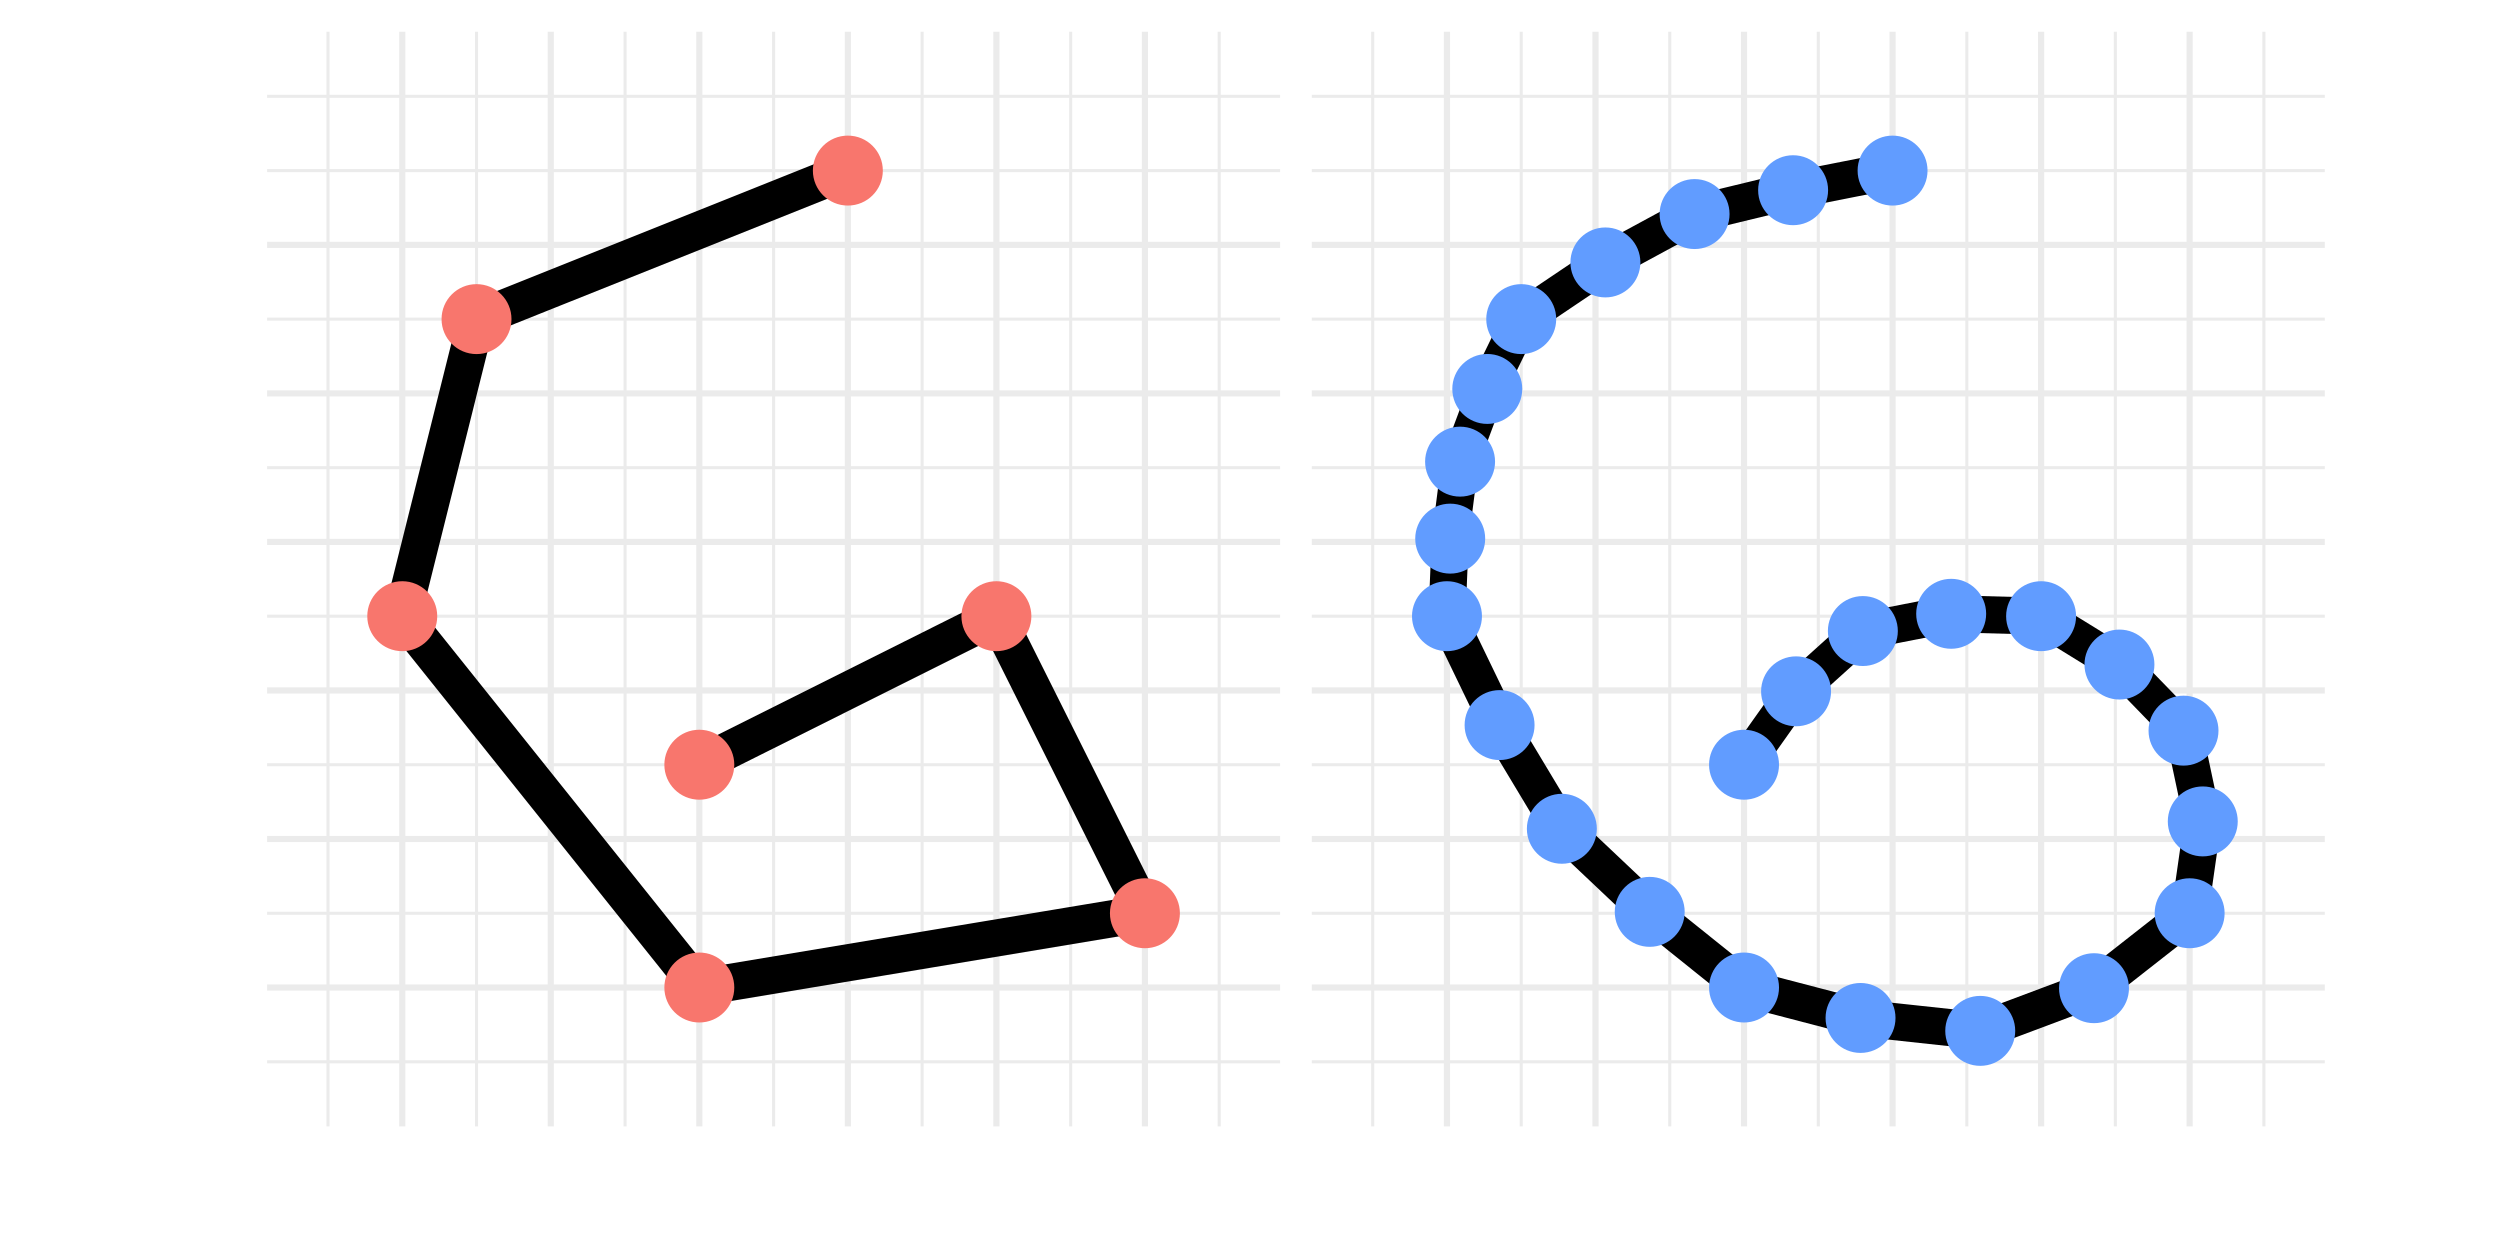
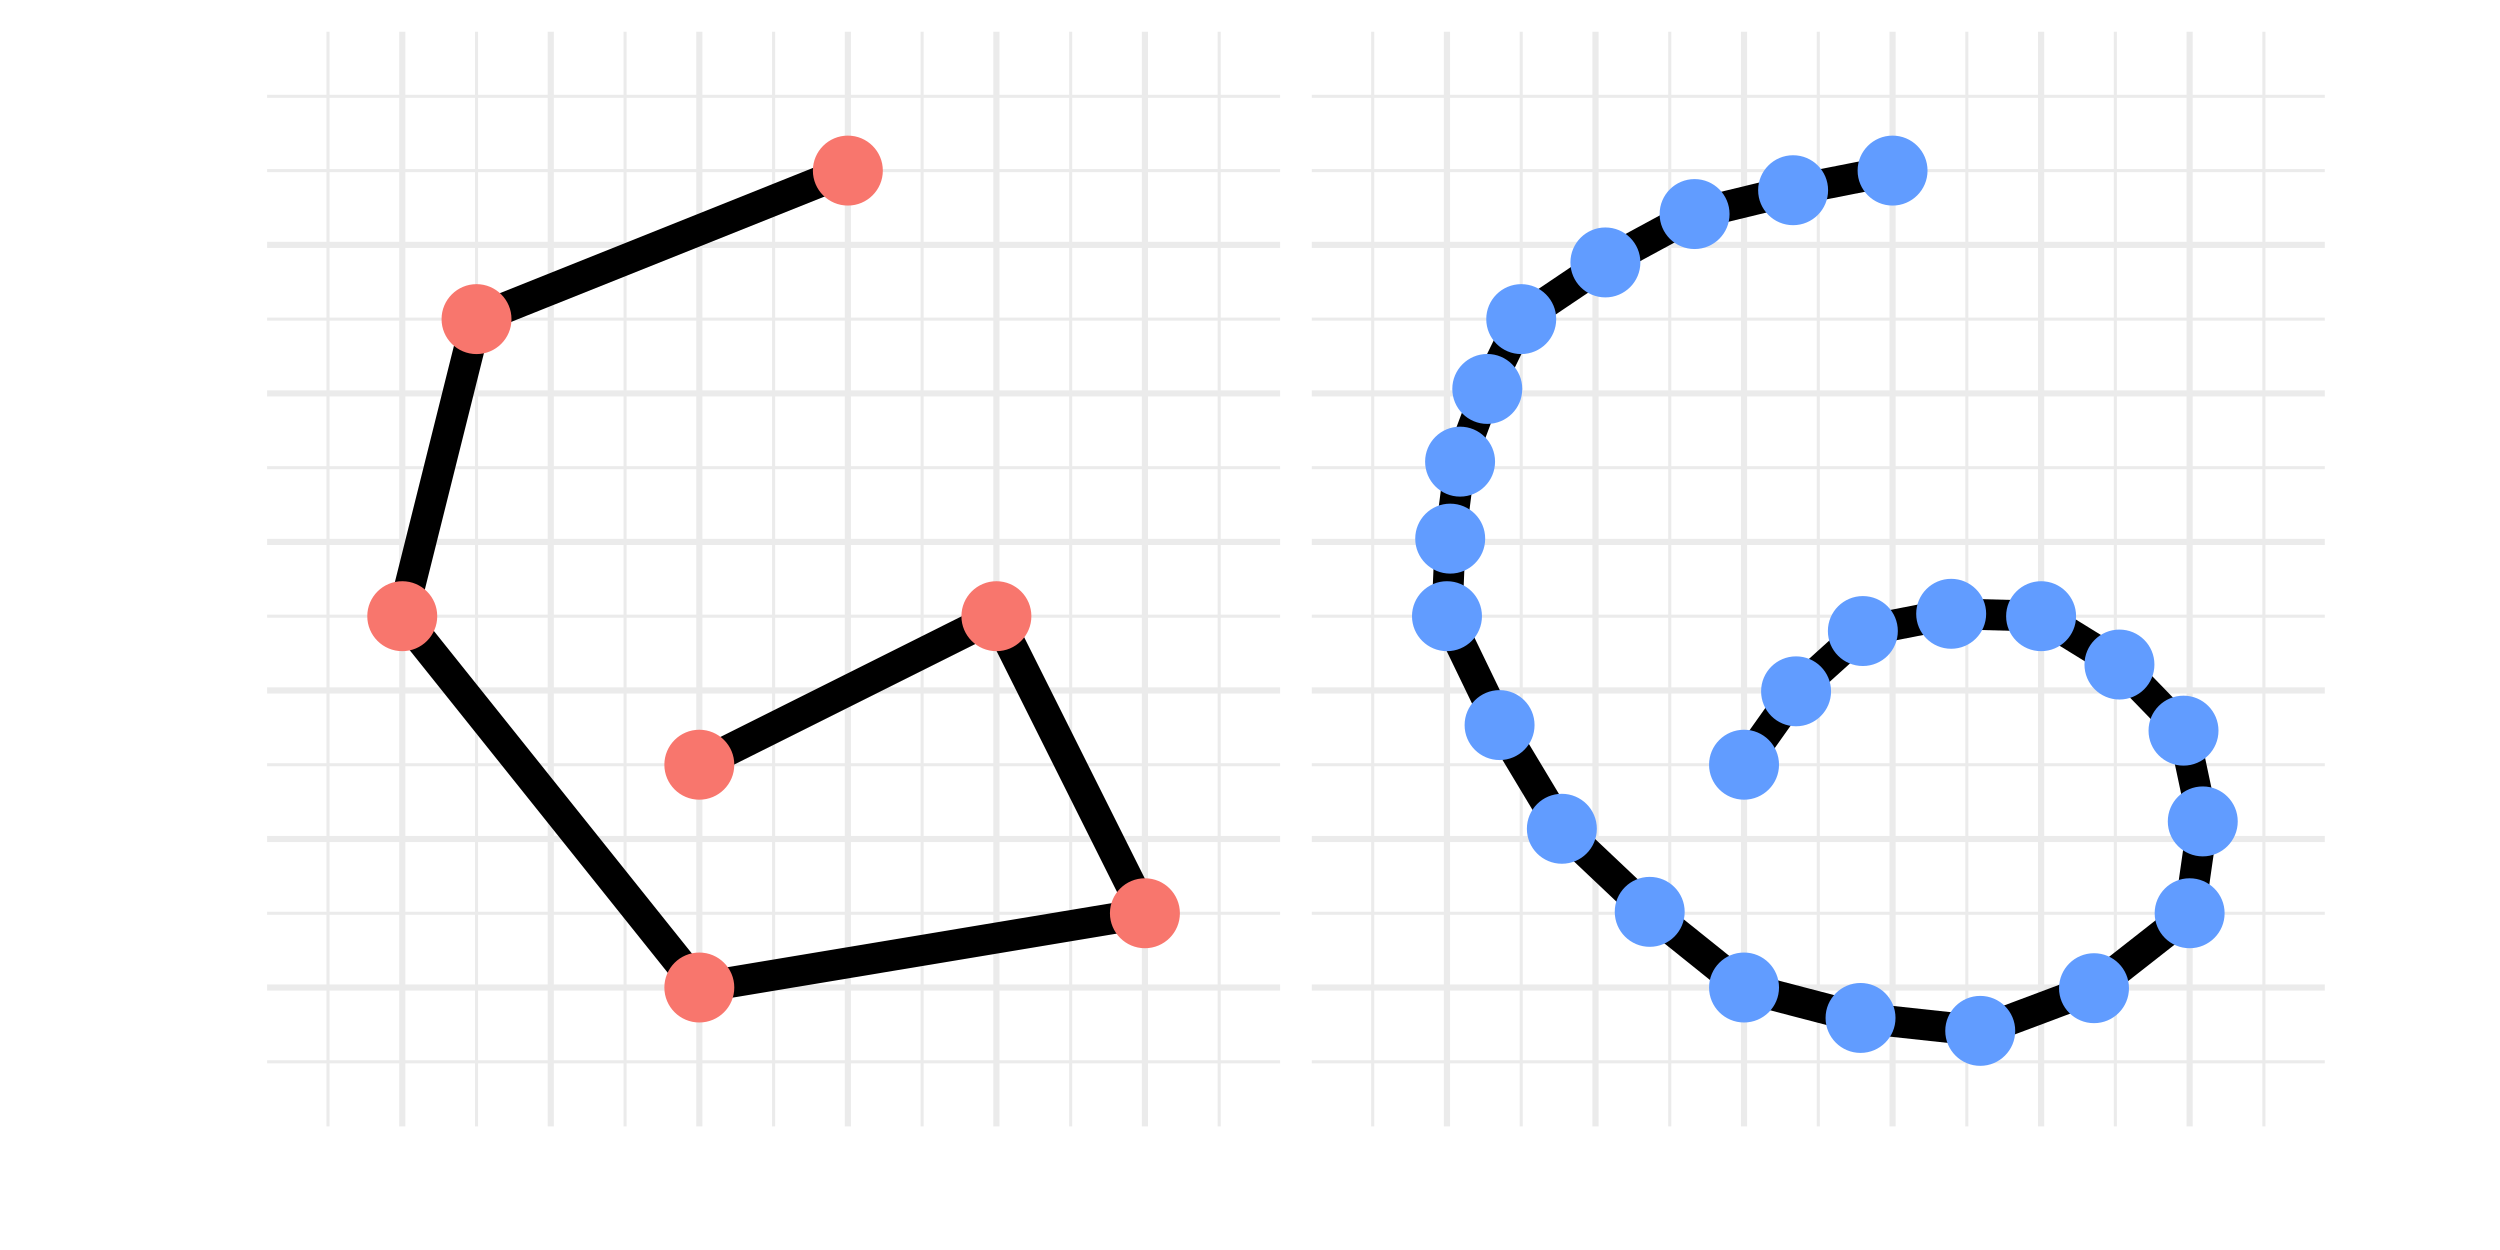
<svg xmlns="http://www.w3.org/2000/svg" width="432pt" height="216pt" viewBox="0 0 432 216" version="1.1">
  <defs>
    <clipPath id="clip1">
      <path d="M 46.152 183 L 222 183 L 222 184 L 46.152 184 Z M 46.152 183 " />
    </clipPath>
    <clipPath id="clip2">
      <path d="M 46.152 157 L 222 157 L 222 159 L 46.152 159 Z M 46.152 157 " />
    </clipPath>
    <clipPath id="clip3">
      <path d="M 46.152 131 L 222 131 L 222 133 L 46.152 133 Z M 46.152 131 " />
    </clipPath>
    <clipPath id="clip4">
      <path d="M 46.152 106 L 222 106 L 222 107 L 46.152 107 Z M 46.152 106 " />
    </clipPath>
    <clipPath id="clip5">
      <path d="M 46.152 80 L 222 80 L 222 82 L 46.152 82 Z M 46.152 80 " />
    </clipPath>
    <clipPath id="clip6">
      <path d="M 46.152 54 L 222 54 L 222 56 L 46.152 56 Z M 46.152 54 " />
    </clipPath>
    <clipPath id="clip7">
      <path d="M 46.152 29 L 222 29 L 222 30 L 46.152 30 Z M 46.152 29 " />
    </clipPath>
    <clipPath id="clip8">
      <path d="M 46.152 16 L 222 16 L 222 17 L 46.152 17 Z M 46.152 16 " />
    </clipPath>
    <clipPath id="clip9">
      <path d="M 56 5.48 L 57 5.48 L 57 195 L 56 195 Z M 56 5.48 " />
    </clipPath>
    <clipPath id="clip10">
      <path d="M 82 5.48 L 83 5.48 L 83 195 L 82 195 Z M 82 5.48 " />
    </clipPath>
    <clipPath id="clip11">
      <path d="M 107 5.48 L 109 5.48 L 109 195 L 107 195 Z M 107 5.48 " />
    </clipPath>
    <clipPath id="clip12">
      <path d="M 133 5.48 L 134 5.48 L 134 195 L 133 195 Z M 133 5.48 " />
    </clipPath>
    <clipPath id="clip13">
      <path d="M 159 5.48 L 160 5.48 L 160 195 L 159 195 Z M 159 5.48 " />
    </clipPath>
    <clipPath id="clip14">
      <path d="M 184 5.48 L 186 5.48 L 186 195 L 184 195 Z M 184 5.48 " />
    </clipPath>
    <clipPath id="clip15">
      <path d="M 210 5.48 L 211 5.48 L 211 195 L 210 195 Z M 210 5.48 " />
    </clipPath>
    <clipPath id="clip16">
      <path d="M 46.152 170 L 222 170 L 222 172 L 46.152 172 Z M 46.152 170 " />
    </clipPath>
    <clipPath id="clip17">
      <path d="M 46.152 144 L 222 144 L 222 146 L 46.152 146 Z M 46.152 144 " />
    </clipPath>
    <clipPath id="clip18">
      <path d="M 46.152 118 L 222 118 L 222 120 L 46.152 120 Z M 46.152 118 " />
    </clipPath>
    <clipPath id="clip19">
      <path d="M 46.152 93 L 222 93 L 222 95 L 46.152 95 Z M 46.152 93 " />
    </clipPath>
    <clipPath id="clip20">
      <path d="M 46.152 67 L 222 67 L 222 69 L 46.152 69 Z M 46.152 67 " />
    </clipPath>
    <clipPath id="clip21">
      <path d="M 46.152 41 L 222 41 L 222 43 L 46.152 43 Z M 46.152 41 " />
    </clipPath>
    <clipPath id="clip22">
      <path d="M 68 5.48 L 71 5.48 L 71 195.645 L 68 195.645 Z M 68 5.48 " />
    </clipPath>
    <clipPath id="clip23">
      <path d="M 94 5.48 L 96 5.48 L 96 195.645 L 94 195.645 Z M 94 5.48 " />
    </clipPath>
    <clipPath id="clip24">
      <path d="M 120 5.48 L 122 5.48 L 122 195.645 L 120 195.645 Z M 120 5.48 " />
    </clipPath>
    <clipPath id="clip25">
      <path d="M 145 5.48 L 148 5.48 L 148 195.645 L 145 195.645 Z M 145 5.48 " />
    </clipPath>
    <clipPath id="clip26">
      <path d="M 171 5.48 L 173 5.48 L 173 195.645 L 171 195.645 Z M 171 5.48 " />
    </clipPath>
    <clipPath id="clip27">
      <path d="M 197 5.48 L 199 5.48 L 199 195.645 L 197 195.645 Z M 197 5.48 " />
    </clipPath>
    <clipPath id="clip28">
      <path d="M 226.68 183 L 402 183 L 402 184 L 226.68 184 Z M 226.68 183 " />
    </clipPath>
    <clipPath id="clip29">
      <path d="M 226.68 157 L 402 157 L 402 159 L 226.68 159 Z M 226.68 157 " />
    </clipPath>
    <clipPath id="clip30">
      <path d="M 226.68 131 L 402 131 L 402 133 L 226.68 133 Z M 226.68 131 " />
    </clipPath>
    <clipPath id="clip31">
      <path d="M 226.68 106 L 402 106 L 402 107 L 226.68 107 Z M 226.68 106 " />
    </clipPath>
    <clipPath id="clip32">
      <path d="M 226.68 80 L 402 80 L 402 82 L 226.68 82 Z M 226.68 80 " />
    </clipPath>
    <clipPath id="clip33">
      <path d="M 226.68 54 L 402 54 L 402 56 L 226.68 56 Z M 226.68 54 " />
    </clipPath>
    <clipPath id="clip34">
      <path d="M 226.68 29 L 402 29 L 402 30 L 226.68 30 Z M 226.68 29 " />
    </clipPath>
    <clipPath id="clip35">
      <path d="M 226.68 16 L 402 16 L 402 17 L 226.68 17 Z M 226.68 16 " />
    </clipPath>
    <clipPath id="clip36">
      <path d="M 236 5.48 L 238 5.48 L 238 195 L 236 195 Z M 236 5.48 " />
    </clipPath>
    <clipPath id="clip37">
      <path d="M 262 5.48 L 264 5.48 L 264 195 L 262 195 Z M 262 5.48 " />
    </clipPath>
    <clipPath id="clip38">
      <path d="M 288 5.48 L 289 5.48 L 289 195 L 288 195 Z M 288 5.48 " />
    </clipPath>
    <clipPath id="clip39">
      <path d="M 313 5.48 L 315 5.48 L 315 195 L 313 195 Z M 313 5.48 " />
    </clipPath>
    <clipPath id="clip40">
      <path d="M 339 5.48 L 341 5.48 L 341 195 L 339 195 Z M 339 5.48 " />
    </clipPath>
    <clipPath id="clip41">
      <path d="M 365 5.48 L 366 5.48 L 366 195 L 365 195 Z M 365 5.48 " />
    </clipPath>
    <clipPath id="clip42">
      <path d="M 390 5.48 L 392 5.48 L 392 195 L 390 195 Z M 390 5.48 " />
    </clipPath>
    <clipPath id="clip43">
      <path d="M 226.68 170 L 402.727 170 L 402.727 172 L 226.68 172 Z M 226.68 170 " />
    </clipPath>
    <clipPath id="clip44">
      <path d="M 226.68 144 L 402.727 144 L 402.727 146 L 226.68 146 Z M 226.68 144 " />
    </clipPath>
    <clipPath id="clip45">
      <path d="M 226.68 118 L 402.727 118 L 402.727 120 L 226.68 120 Z M 226.68 118 " />
    </clipPath>
    <clipPath id="clip46">
      <path d="M 226.68 93 L 402.727 93 L 402.727 95 L 226.68 95 Z M 226.68 93 " />
    </clipPath>
    <clipPath id="clip47">
      <path d="M 226.68 67 L 402.727 67 L 402.727 69 L 226.68 69 Z M 226.68 67 " />
    </clipPath>
    <clipPath id="clip48">
      <path d="M 226.68 41 L 402.727 41 L 402.727 43 L 226.68 43 Z M 226.68 41 " />
    </clipPath>
    <clipPath id="clip49">
      <path d="M 249 5.48 L 251 5.48 L 251 195.645 L 249 195.645 Z M 249 5.48 " />
    </clipPath>
    <clipPath id="clip50">
      <path d="M 275 5.48 L 277 5.48 L 277 195.645 L 275 195.645 Z M 275 5.48 " />
    </clipPath>
    <clipPath id="clip51">
      <path d="M 300 5.48 L 302 5.48 L 302 195.645 L 300 195.645 Z M 300 5.48 " />
    </clipPath>
    <clipPath id="clip52">
      <path d="M 326 5.48 L 328 5.48 L 328 195.645 L 326 195.645 Z M 326 5.48 " />
    </clipPath>
    <clipPath id="clip53">
      <path d="M 352 5.48 L 354 5.48 L 354 195.645 L 352 195.645 Z M 352 5.48 " />
    </clipPath>
    <clipPath id="clip54">
      <path d="M 377 5.48 L 379 5.48 L 379 195.645 L 377 195.645 Z M 377 5.48 " />
    </clipPath>
  </defs>
-   <g id="surface21">
+   <g id="surface31">
    <rect x="0" y="0" width="432" height="216" style="fill:rgb(100%,100%,100%);fill-opacity:1;stroke:none;" />
    <g clip-path="url(#clip1)" clip-rule="nonzero">
      <path style="fill:none;stroke-width:0.533;stroke-linecap:butt;stroke-linejoin:round;stroke:rgb(92.157%,92.157%,92.157%);stroke-opacity:1;stroke-miterlimit:10;" d="M 46.152 183.477 L 221.199 183.477 " />
    </g>
    <g clip-path="url(#clip2)" clip-rule="nonzero">
      <path style="fill:none;stroke-width:0.533;stroke-linecap:butt;stroke-linejoin:round;stroke:rgb(92.157%,92.157%,92.157%);stroke-opacity:1;stroke-miterlimit:10;" d="M 46.152 157.809 L 221.199 157.809 " />
    </g>
    <g clip-path="url(#clip3)" clip-rule="nonzero">
      <path style="fill:none;stroke-width:0.533;stroke-linecap:butt;stroke-linejoin:round;stroke:rgb(92.157%,92.157%,92.157%);stroke-opacity:1;stroke-miterlimit:10;" d="M 46.152 132.145 L 221.199 132.145 " />
    </g>
    <g clip-path="url(#clip4)" clip-rule="nonzero">
      <path style="fill:none;stroke-width:0.533;stroke-linecap:butt;stroke-linejoin:round;stroke:rgb(92.157%,92.157%,92.157%);stroke-opacity:1;stroke-miterlimit:10;" d="M 46.152 106.477 L 221.199 106.477 " />
    </g>
    <g clip-path="url(#clip5)" clip-rule="nonzero">
      <path style="fill:none;stroke-width:0.533;stroke-linecap:butt;stroke-linejoin:round;stroke:rgb(92.157%,92.157%,92.157%);stroke-opacity:1;stroke-miterlimit:10;" d="M 46.152 80.812 L 221.199 80.812 " />
    </g>
    <g clip-path="url(#clip6)" clip-rule="nonzero">
      <path style="fill:none;stroke-width:0.533;stroke-linecap:butt;stroke-linejoin:round;stroke:rgb(92.157%,92.157%,92.157%);stroke-opacity:1;stroke-miterlimit:10;" d="M 46.152 55.145 L 221.199 55.145 " />
    </g>
    <g clip-path="url(#clip7)" clip-rule="nonzero">
      <path style="fill:none;stroke-width:0.533;stroke-linecap:butt;stroke-linejoin:round;stroke:rgb(92.157%,92.157%,92.157%);stroke-opacity:1;stroke-miterlimit:10;" d="M 46.152 29.477 L 221.199 29.477 " />
    </g>
    <g clip-path="url(#clip8)" clip-rule="nonzero">
      <path style="fill:none;stroke-width:0.533;stroke-linecap:butt;stroke-linejoin:round;stroke:rgb(92.157%,92.157%,92.157%);stroke-opacity:1;stroke-miterlimit:10;" d="M 46.152 16.645 L 221.199 16.645 " />
    </g>
    <g clip-path="url(#clip9)" clip-rule="nonzero">
      <path style="fill:none;stroke-width:0.533;stroke-linecap:butt;stroke-linejoin:round;stroke:rgb(92.157%,92.157%,92.157%);stroke-opacity:1;stroke-miterlimit:10;" d="M 56.676 194.641 L 56.676 5.48 " />
    </g>
    <g clip-path="url(#clip10)" clip-rule="nonzero">
      <path style="fill:none;stroke-width:0.533;stroke-linecap:butt;stroke-linejoin:round;stroke:rgb(92.157%,92.157%,92.157%);stroke-opacity:1;stroke-miterlimit:10;" d="M 82.344 194.641 L 82.344 5.48 " />
    </g>
    <g clip-path="url(#clip11)" clip-rule="nonzero">
      <path style="fill:none;stroke-width:0.533;stroke-linecap:butt;stroke-linejoin:round;stroke:rgb(92.157%,92.157%,92.157%);stroke-opacity:1;stroke-miterlimit:10;" d="M 108.012 194.641 L 108.012 5.48 " />
    </g>
    <g clip-path="url(#clip12)" clip-rule="nonzero">
      <path style="fill:none;stroke-width:0.533;stroke-linecap:butt;stroke-linejoin:round;stroke:rgb(92.157%,92.157%,92.157%);stroke-opacity:1;stroke-miterlimit:10;" d="M 133.676 194.641 L 133.676 5.48 " />
    </g>
    <g clip-path="url(#clip13)" clip-rule="nonzero">
      <path style="fill:none;stroke-width:0.533;stroke-linecap:butt;stroke-linejoin:round;stroke:rgb(92.157%,92.157%,92.157%);stroke-opacity:1;stroke-miterlimit:10;" d="M 159.344 194.641 L 159.344 5.48 " />
    </g>
    <g clip-path="url(#clip14)" clip-rule="nonzero">
      <path style="fill:none;stroke-width:0.533;stroke-linecap:butt;stroke-linejoin:round;stroke:rgb(92.157%,92.157%,92.157%);stroke-opacity:1;stroke-miterlimit:10;" d="M 185.012 194.641 L 185.012 5.48 " />
    </g>
    <g clip-path="url(#clip15)" clip-rule="nonzero">
      <path style="fill:none;stroke-width:0.533;stroke-linecap:butt;stroke-linejoin:round;stroke:rgb(92.157%,92.157%,92.157%);stroke-opacity:1;stroke-miterlimit:10;" d="M 210.676 194.641 L 210.676 5.48 " />
    </g>
    <g clip-path="url(#clip16)" clip-rule="nonzero">
      <path style="fill:none;stroke-width:1.067;stroke-linecap:butt;stroke-linejoin:round;stroke:rgb(92.157%,92.157%,92.157%);stroke-opacity:1;stroke-miterlimit:10;" d="M 46.152 170.645 L 221.199 170.645 " />
    </g>
    <g clip-path="url(#clip17)" clip-rule="nonzero">
      <path style="fill:none;stroke-width:1.067;stroke-linecap:butt;stroke-linejoin:round;stroke:rgb(92.157%,92.157%,92.157%);stroke-opacity:1;stroke-miterlimit:10;" d="M 46.152 144.977 L 221.199 144.977 " />
    </g>
    <g clip-path="url(#clip18)" clip-rule="nonzero">
      <path style="fill:none;stroke-width:1.067;stroke-linecap:butt;stroke-linejoin:round;stroke:rgb(92.157%,92.157%,92.157%);stroke-opacity:1;stroke-miterlimit:10;" d="M 46.152 119.309 L 221.199 119.309 " />
    </g>
    <g clip-path="url(#clip19)" clip-rule="nonzero">
      <path style="fill:none;stroke-width:1.067;stroke-linecap:butt;stroke-linejoin:round;stroke:rgb(92.157%,92.157%,92.157%);stroke-opacity:1;stroke-miterlimit:10;" d="M 46.152 93.645 L 221.199 93.645 " />
    </g>
    <g clip-path="url(#clip20)" clip-rule="nonzero">
      <path style="fill:none;stroke-width:1.067;stroke-linecap:butt;stroke-linejoin:round;stroke:rgb(92.157%,92.157%,92.157%);stroke-opacity:1;stroke-miterlimit:10;" d="M 46.152 67.977 L 221.199 67.977 " />
    </g>
    <g clip-path="url(#clip21)" clip-rule="nonzero">
      <path style="fill:none;stroke-width:1.067;stroke-linecap:butt;stroke-linejoin:round;stroke:rgb(92.157%,92.157%,92.157%);stroke-opacity:1;stroke-miterlimit:10;" d="M 46.152 42.312 L 221.199 42.312 " />
    </g>
    <g clip-path="url(#clip22)" clip-rule="nonzero">
      <path style="fill:none;stroke-width:1.067;stroke-linecap:butt;stroke-linejoin:round;stroke:rgb(92.157%,92.157%,92.157%);stroke-opacity:1;stroke-miterlimit:10;" d="M 69.512 194.641 L 69.512 5.48 " />
    </g>
    <g clip-path="url(#clip23)" clip-rule="nonzero">
      <path style="fill:none;stroke-width:1.067;stroke-linecap:butt;stroke-linejoin:round;stroke:rgb(92.157%,92.157%,92.157%);stroke-opacity:1;stroke-miterlimit:10;" d="M 95.176 194.641 L 95.176 5.48 " />
    </g>
    <g clip-path="url(#clip24)" clip-rule="nonzero">
      <path style="fill:none;stroke-width:1.067;stroke-linecap:butt;stroke-linejoin:round;stroke:rgb(92.157%,92.157%,92.157%);stroke-opacity:1;stroke-miterlimit:10;" d="M 120.844 194.641 L 120.844 5.48 " />
    </g>
    <g clip-path="url(#clip25)" clip-rule="nonzero">
      <path style="fill:none;stroke-width:1.067;stroke-linecap:butt;stroke-linejoin:round;stroke:rgb(92.157%,92.157%,92.157%);stroke-opacity:1;stroke-miterlimit:10;" d="M 146.512 194.641 L 146.512 5.48 " />
    </g>
    <g clip-path="url(#clip26)" clip-rule="nonzero">
      <path style="fill:none;stroke-width:1.067;stroke-linecap:butt;stroke-linejoin:round;stroke:rgb(92.157%,92.157%,92.157%);stroke-opacity:1;stroke-miterlimit:10;" d="M 172.176 194.641 L 172.176 5.48 " />
    </g>
    <g clip-path="url(#clip27)" clip-rule="nonzero">
      <path style="fill:none;stroke-width:1.067;stroke-linecap:butt;stroke-linejoin:round;stroke:rgb(92.157%,92.157%,92.157%);stroke-opacity:1;stroke-miterlimit:10;" d="M 197.844 194.641 L 197.844 5.48 " />
    </g>
-     <path style="fill:none;stroke-width:6.402;stroke-linecap:round;stroke-linejoin:round;stroke:rgb(0%,0%,0%);stroke-opacity:1;stroke-miterlimit:10;" d="M 120.844 132.145 L 172.176 106.477 L 197.844 157.809 L 120.844 170.645 L 69.512 106.477 L 82.344 55.145 L 146.512 29.477 " />
+     <path style="fill:none;stroke-width:5.335;stroke-linecap:round;stroke-linejoin:round;stroke:rgb(0%,0%,0%);stroke-opacity:1;stroke-miterlimit:10;" d="M 120.844 132.145 L 172.176 106.477 L 197.844 157.809 L 120.844 170.645 L 69.512 106.477 L 82.344 55.145 L 146.512 29.477 " />
    <path style="fill-rule:nonzero;fill:rgb(97.255%,46.275%,42.745%);fill-opacity:1;stroke-width:0.709;stroke-linecap:round;stroke-linejoin:round;stroke:rgb(97.255%,46.275%,42.745%);stroke-opacity:1;stroke-miterlimit:10;" d="M 126.531 132.145 C 126.531 135.285 123.984 137.832 120.844 137.832 C 117.703 137.832 115.156 135.285 115.156 132.145 C 115.156 129 117.703 126.453 120.844 126.453 C 123.984 126.453 126.531 129 126.531 132.145 " />
    <path style="fill-rule:nonzero;fill:rgb(97.255%,46.275%,42.745%);fill-opacity:1;stroke-width:0.709;stroke-linecap:round;stroke-linejoin:round;stroke:rgb(97.255%,46.275%,42.745%);stroke-opacity:1;stroke-miterlimit:10;" d="M 177.867 106.477 C 177.867 109.621 175.32 112.168 172.176 112.168 C 169.035 112.168 166.488 109.621 166.488 106.477 C 166.488 103.336 169.035 100.789 172.176 100.789 C 175.32 100.789 177.867 103.336 177.867 106.477 " />
    <path style="fill-rule:nonzero;fill:rgb(97.255%,46.275%,42.745%);fill-opacity:1;stroke-width:0.709;stroke-linecap:round;stroke-linejoin:round;stroke:rgb(97.255%,46.275%,42.745%);stroke-opacity:1;stroke-miterlimit:10;" d="M 203.531 157.809 C 203.531 160.953 200.984 163.5 197.844 163.5 C 194.699 163.5 192.152 160.953 192.152 157.809 C 192.152 154.668 194.699 152.121 197.844 152.121 C 200.984 152.121 203.531 154.668 203.531 157.809 " />
    <path style="fill-rule:nonzero;fill:rgb(97.255%,46.275%,42.745%);fill-opacity:1;stroke-width:0.709;stroke-linecap:round;stroke-linejoin:round;stroke:rgb(97.255%,46.275%,42.745%);stroke-opacity:1;stroke-miterlimit:10;" d="M 126.531 170.645 C 126.531 173.785 123.984 176.332 120.844 176.332 C 117.703 176.332 115.156 173.785 115.156 170.645 C 115.156 167.5 117.703 164.953 120.844 164.953 C 123.984 164.953 126.531 167.5 126.531 170.645 " />
    <path style="fill-rule:nonzero;fill:rgb(97.255%,46.275%,42.745%);fill-opacity:1;stroke-width:0.709;stroke-linecap:round;stroke-linejoin:round;stroke:rgb(97.255%,46.275%,42.745%);stroke-opacity:1;stroke-miterlimit:10;" d="M 75.199 106.477 C 75.199 109.621 72.652 112.168 69.512 112.168 C 66.367 112.168 63.82 109.621 63.82 106.477 C 63.82 103.336 66.367 100.789 69.512 100.789 C 72.652 100.789 75.199 103.336 75.199 106.477 " />
    <path style="fill-rule:nonzero;fill:rgb(97.255%,46.275%,42.745%);fill-opacity:1;stroke-width:0.709;stroke-linecap:round;stroke-linejoin:round;stroke:rgb(97.255%,46.275%,42.745%);stroke-opacity:1;stroke-miterlimit:10;" d="M 88.031 55.145 C 88.031 58.285 85.484 60.832 82.344 60.832 C 79.203 60.832 76.656 58.285 76.656 55.145 C 76.656 52.004 79.203 49.453 82.344 49.453 C 85.484 49.453 88.031 52.004 88.031 55.145 " />
    <path style="fill-rule:nonzero;fill:rgb(97.255%,46.275%,42.745%);fill-opacity:1;stroke-width:0.709;stroke-linecap:round;stroke-linejoin:round;stroke:rgb(97.255%,46.275%,42.745%);stroke-opacity:1;stroke-miterlimit:10;" d="M 152.199 29.477 C 152.199 32.621 149.652 35.168 146.512 35.168 C 143.367 35.168 140.82 32.621 140.82 29.477 C 140.82 26.336 143.367 23.789 146.512 23.789 C 149.652 23.789 152.199 26.336 152.199 29.477 " />
    <g clip-path="url(#clip28)" clip-rule="nonzero">
      <path style="fill:none;stroke-width:0.533;stroke-linecap:butt;stroke-linejoin:round;stroke:rgb(92.157%,92.157%,92.157%);stroke-opacity:1;stroke-miterlimit:10;" d="M 226.68 183.477 L 401.727 183.477 " />
    </g>
    <g clip-path="url(#clip29)" clip-rule="nonzero">
      <path style="fill:none;stroke-width:0.533;stroke-linecap:butt;stroke-linejoin:round;stroke:rgb(92.157%,92.157%,92.157%);stroke-opacity:1;stroke-miterlimit:10;" d="M 226.68 157.809 L 401.727 157.809 " />
    </g>
    <g clip-path="url(#clip30)" clip-rule="nonzero">
      <path style="fill:none;stroke-width:0.533;stroke-linecap:butt;stroke-linejoin:round;stroke:rgb(92.157%,92.157%,92.157%);stroke-opacity:1;stroke-miterlimit:10;" d="M 226.68 132.145 L 401.727 132.145 " />
    </g>
    <g clip-path="url(#clip31)" clip-rule="nonzero">
      <path style="fill:none;stroke-width:0.533;stroke-linecap:butt;stroke-linejoin:round;stroke:rgb(92.157%,92.157%,92.157%);stroke-opacity:1;stroke-miterlimit:10;" d="M 226.68 106.477 L 401.727 106.477 " />
    </g>
    <g clip-path="url(#clip32)" clip-rule="nonzero">
      <path style="fill:none;stroke-width:0.533;stroke-linecap:butt;stroke-linejoin:round;stroke:rgb(92.157%,92.157%,92.157%);stroke-opacity:1;stroke-miterlimit:10;" d="M 226.68 80.812 L 401.727 80.812 " />
    </g>
    <g clip-path="url(#clip33)" clip-rule="nonzero">
      <path style="fill:none;stroke-width:0.533;stroke-linecap:butt;stroke-linejoin:round;stroke:rgb(92.157%,92.157%,92.157%);stroke-opacity:1;stroke-miterlimit:10;" d="M 226.68 55.145 L 401.727 55.145 " />
    </g>
    <g clip-path="url(#clip34)" clip-rule="nonzero">
      <path style="fill:none;stroke-width:0.533;stroke-linecap:butt;stroke-linejoin:round;stroke:rgb(92.157%,92.157%,92.157%);stroke-opacity:1;stroke-miterlimit:10;" d="M 226.68 29.477 L 401.727 29.477 " />
    </g>
    <g clip-path="url(#clip35)" clip-rule="nonzero">
      <path style="fill:none;stroke-width:0.533;stroke-linecap:butt;stroke-linejoin:round;stroke:rgb(92.157%,92.157%,92.157%);stroke-opacity:1;stroke-miterlimit:10;" d="M 226.68 16.645 L 401.727 16.645 " />
    </g>
    <g clip-path="url(#clip36)" clip-rule="nonzero">
      <path style="fill:none;stroke-width:0.533;stroke-linecap:butt;stroke-linejoin:round;stroke:rgb(92.157%,92.157%,92.157%);stroke-opacity:1;stroke-miterlimit:10;" d="M 237.203 194.641 L 237.203 5.48 " />
    </g>
    <g clip-path="url(#clip37)" clip-rule="nonzero">
      <path style="fill:none;stroke-width:0.533;stroke-linecap:butt;stroke-linejoin:round;stroke:rgb(92.157%,92.157%,92.157%);stroke-opacity:1;stroke-miterlimit:10;" d="M 262.867 194.641 L 262.867 5.48 " />
    </g>
    <g clip-path="url(#clip38)" clip-rule="nonzero">
      <path style="fill:none;stroke-width:0.533;stroke-linecap:butt;stroke-linejoin:round;stroke:rgb(92.157%,92.157%,92.157%);stroke-opacity:1;stroke-miterlimit:10;" d="M 288.535 194.641 L 288.535 5.48 " />
    </g>
    <g clip-path="url(#clip39)" clip-rule="nonzero">
      <path style="fill:none;stroke-width:0.533;stroke-linecap:butt;stroke-linejoin:round;stroke:rgb(92.157%,92.157%,92.157%);stroke-opacity:1;stroke-miterlimit:10;" d="M 314.203 194.641 L 314.203 5.48 " />
    </g>
    <g clip-path="url(#clip40)" clip-rule="nonzero">
      <path style="fill:none;stroke-width:0.533;stroke-linecap:butt;stroke-linejoin:round;stroke:rgb(92.157%,92.157%,92.157%);stroke-opacity:1;stroke-miterlimit:10;" d="M 339.867 194.641 L 339.867 5.48 " />
    </g>
    <g clip-path="url(#clip41)" clip-rule="nonzero">
      <path style="fill:none;stroke-width:0.533;stroke-linecap:butt;stroke-linejoin:round;stroke:rgb(92.157%,92.157%,92.157%);stroke-opacity:1;stroke-miterlimit:10;" d="M 365.535 194.641 L 365.535 5.48 " />
    </g>
    <g clip-path="url(#clip42)" clip-rule="nonzero">
      <path style="fill:none;stroke-width:0.533;stroke-linecap:butt;stroke-linejoin:round;stroke:rgb(92.157%,92.157%,92.157%);stroke-opacity:1;stroke-miterlimit:10;" d="M 391.203 194.641 L 391.203 5.48 " />
    </g>
    <g clip-path="url(#clip43)" clip-rule="nonzero">
      <path style="fill:none;stroke-width:1.067;stroke-linecap:butt;stroke-linejoin:round;stroke:rgb(92.157%,92.157%,92.157%);stroke-opacity:1;stroke-miterlimit:10;" d="M 226.68 170.645 L 401.727 170.645 " />
    </g>
    <g clip-path="url(#clip44)" clip-rule="nonzero">
      <path style="fill:none;stroke-width:1.067;stroke-linecap:butt;stroke-linejoin:round;stroke:rgb(92.157%,92.157%,92.157%);stroke-opacity:1;stroke-miterlimit:10;" d="M 226.68 144.977 L 401.727 144.977 " />
    </g>
    <g clip-path="url(#clip45)" clip-rule="nonzero">
      <path style="fill:none;stroke-width:1.067;stroke-linecap:butt;stroke-linejoin:round;stroke:rgb(92.157%,92.157%,92.157%);stroke-opacity:1;stroke-miterlimit:10;" d="M 226.68 119.309 L 401.727 119.309 " />
    </g>
    <g clip-path="url(#clip46)" clip-rule="nonzero">
      <path style="fill:none;stroke-width:1.067;stroke-linecap:butt;stroke-linejoin:round;stroke:rgb(92.157%,92.157%,92.157%);stroke-opacity:1;stroke-miterlimit:10;" d="M 226.68 93.645 L 401.727 93.645 " />
    </g>
    <g clip-path="url(#clip47)" clip-rule="nonzero">
      <path style="fill:none;stroke-width:1.067;stroke-linecap:butt;stroke-linejoin:round;stroke:rgb(92.157%,92.157%,92.157%);stroke-opacity:1;stroke-miterlimit:10;" d="M 226.68 67.977 L 401.727 67.977 " />
    </g>
    <g clip-path="url(#clip48)" clip-rule="nonzero">
      <path style="fill:none;stroke-width:1.067;stroke-linecap:butt;stroke-linejoin:round;stroke:rgb(92.157%,92.157%,92.157%);stroke-opacity:1;stroke-miterlimit:10;" d="M 226.68 42.312 L 401.727 42.312 " />
    </g>
    <g clip-path="url(#clip49)" clip-rule="nonzero">
      <path style="fill:none;stroke-width:1.067;stroke-linecap:butt;stroke-linejoin:round;stroke:rgb(92.157%,92.157%,92.157%);stroke-opacity:1;stroke-miterlimit:10;" d="M 250.035 194.641 L 250.035 5.48 " />
    </g>
    <g clip-path="url(#clip50)" clip-rule="nonzero">
      <path style="fill:none;stroke-width:1.067;stroke-linecap:butt;stroke-linejoin:round;stroke:rgb(92.157%,92.157%,92.157%);stroke-opacity:1;stroke-miterlimit:10;" d="M 275.703 194.641 L 275.703 5.48 " />
    </g>
    <g clip-path="url(#clip51)" clip-rule="nonzero">
      <path style="fill:none;stroke-width:1.067;stroke-linecap:butt;stroke-linejoin:round;stroke:rgb(92.157%,92.157%,92.157%);stroke-opacity:1;stroke-miterlimit:10;" d="M 301.367 194.641 L 301.367 5.48 " />
    </g>
    <g clip-path="url(#clip52)" clip-rule="nonzero">
      <path style="fill:none;stroke-width:1.067;stroke-linecap:butt;stroke-linejoin:round;stroke:rgb(92.157%,92.157%,92.157%);stroke-opacity:1;stroke-miterlimit:10;" d="M 327.035 194.641 L 327.035 5.48 " />
    </g>
    <g clip-path="url(#clip53)" clip-rule="nonzero">
      <path style="fill:none;stroke-width:1.067;stroke-linecap:butt;stroke-linejoin:round;stroke:rgb(92.157%,92.157%,92.157%);stroke-opacity:1;stroke-miterlimit:10;" d="M 352.703 194.641 L 352.703 5.48 " />
    </g>
    <g clip-path="url(#clip54)" clip-rule="nonzero">
      <path style="fill:none;stroke-width:1.067;stroke-linecap:butt;stroke-linejoin:round;stroke:rgb(92.157%,92.157%,92.157%);stroke-opacity:1;stroke-miterlimit:10;" d="M 378.367 194.641 L 378.367 5.48 " />
    </g>
-     <path style="fill:none;stroke-width:6.402;stroke-linecap:round;stroke-linejoin:round;stroke:rgb(0%,0%,0%);stroke-opacity:1;stroke-miterlimit:10;" d="M 301.367 132.145 L 310.359 119.461 L 321.902 109.043 L 337.16 106.062 L 352.703 106.477 L 366.238 114.832 L 377.312 126.254 L 380.641 141.938 L 378.367 157.809 L 361.844 170.762 L 342.188 178.137 L 321.5 175.902 L 301.367 170.645 L 285.07 157.566 L 269.887 143.211 L 259.129 125.297 L 250.035 106.477 L 250.598 93.078 L 252.301 79.773 L 257 67.207 L 262.867 55.145 L 277.41 45.348 L 292.824 36.992 L 309.848 32.867 L 327.035 29.477 " />
+     <path style="fill:none;stroke-width:5.335;stroke-linecap:round;stroke-linejoin:round;stroke:rgb(0%,0%,0%);stroke-opacity:1;stroke-miterlimit:10;" d="M 301.367 132.145 L 310.359 119.461 L 321.902 109.043 L 337.16 106.062 L 352.703 106.477 L 366.238 114.832 L 377.312 126.254 L 380.641 141.938 L 378.367 157.809 L 361.844 170.762 L 342.188 178.137 L 321.5 175.902 L 301.367 170.645 L 285.07 157.566 L 269.887 143.211 L 259.129 125.297 L 250.035 106.477 L 250.598 93.078 L 252.301 79.773 L 257 67.207 L 262.867 55.145 L 277.41 45.348 L 292.824 36.992 L 309.848 32.867 L 327.035 29.477 " />
    <path style="fill-rule:nonzero;fill:rgb(38.039%,61.176%,100%);fill-opacity:1;stroke-width:0.709;stroke-linecap:round;stroke-linejoin:round;stroke:rgb(38.039%,61.176%,100%);stroke-opacity:1;stroke-miterlimit:10;" d="M 307.059 132.145 C 307.059 135.285 304.512 137.832 301.367 137.832 C 298.227 137.832 295.68 135.285 295.68 132.145 C 295.68 129 298.227 126.453 301.367 126.453 C 304.512 126.453 307.059 129 307.059 132.145 " />
    <path style="fill-rule:nonzero;fill:rgb(38.039%,61.176%,100%);fill-opacity:1;stroke-width:0.709;stroke-linecap:round;stroke-linejoin:round;stroke:rgb(38.039%,61.176%,100%);stroke-opacity:1;stroke-miterlimit:10;" d="M 316.051 119.461 C 316.051 122.602 313.504 125.148 310.359 125.148 C 307.219 125.148 304.672 122.602 304.672 119.461 C 304.672 116.32 307.219 113.773 310.359 113.773 C 313.504 113.773 316.051 116.32 316.051 119.461 " />
    <path style="fill-rule:nonzero;fill:rgb(38.039%,61.176%,100%);fill-opacity:1;stroke-width:0.709;stroke-linecap:round;stroke-linejoin:round;stroke:rgb(38.039%,61.176%,100%);stroke-opacity:1;stroke-miterlimit:10;" d="M 327.59 109.043 C 327.59 112.188 325.043 114.734 321.902 114.734 C 318.762 114.734 316.211 112.188 316.211 109.043 C 316.211 105.902 318.762 103.355 321.902 103.355 C 325.043 103.355 327.59 105.902 327.59 109.043 " />
    <path style="fill-rule:nonzero;fill:rgb(38.039%,61.176%,100%);fill-opacity:1;stroke-width:0.709;stroke-linecap:round;stroke-linejoin:round;stroke:rgb(38.039%,61.176%,100%);stroke-opacity:1;stroke-miterlimit:10;" d="M 342.852 106.062 C 342.852 109.207 340.301 111.754 337.16 111.754 C 334.02 111.754 331.473 109.207 331.473 106.062 C 331.473 102.922 334.02 100.375 337.16 100.375 C 340.301 100.375 342.852 102.922 342.852 106.062 " />
    <path style="fill-rule:nonzero;fill:rgb(38.039%,61.176%,100%);fill-opacity:1;stroke-width:0.709;stroke-linecap:round;stroke-linejoin:round;stroke:rgb(38.039%,61.176%,100%);stroke-opacity:1;stroke-miterlimit:10;" d="M 358.391 106.477 C 358.391 109.621 355.844 112.168 352.703 112.168 C 349.559 112.168 347.012 109.621 347.012 106.477 C 347.012 103.336 349.559 100.789 352.703 100.789 C 355.844 100.789 358.391 103.336 358.391 106.477 " />
    <path style="fill-rule:nonzero;fill:rgb(38.039%,61.176%,100%);fill-opacity:1;stroke-width:0.709;stroke-linecap:round;stroke-linejoin:round;stroke:rgb(38.039%,61.176%,100%);stroke-opacity:1;stroke-miterlimit:10;" d="M 371.93 114.832 C 371.93 117.977 369.383 120.523 366.238 120.523 C 363.098 120.523 360.551 117.977 360.551 114.832 C 360.551 111.691 363.098 109.145 366.238 109.145 C 369.383 109.145 371.93 111.691 371.93 114.832 " />
    <path style="fill-rule:nonzero;fill:rgb(38.039%,61.176%,100%);fill-opacity:1;stroke-width:0.709;stroke-linecap:round;stroke-linejoin:round;stroke:rgb(38.039%,61.176%,100%);stroke-opacity:1;stroke-miterlimit:10;" d="M 383 126.254 C 383 129.398 380.453 131.945 377.312 131.945 C 374.168 131.945 371.621 129.398 371.621 126.254 C 371.621 123.113 374.168 120.566 377.312 120.566 C 380.453 120.566 383 123.113 383 126.254 " />
    <path style="fill-rule:nonzero;fill:rgb(38.039%,61.176%,100%);fill-opacity:1;stroke-width:0.709;stroke-linecap:round;stroke-linejoin:round;stroke:rgb(38.039%,61.176%,100%);stroke-opacity:1;stroke-miterlimit:10;" d="M 386.328 141.938 C 386.328 145.082 383.781 147.629 380.641 147.629 C 377.5 147.629 374.949 145.082 374.949 141.938 C 374.949 138.797 377.5 136.25 380.641 136.25 C 383.781 136.25 386.328 138.797 386.328 141.938 " />
    <path style="fill-rule:nonzero;fill:rgb(38.039%,61.176%,100%);fill-opacity:1;stroke-width:0.709;stroke-linecap:round;stroke-linejoin:round;stroke:rgb(38.039%,61.176%,100%);stroke-opacity:1;stroke-miterlimit:10;" d="M 384.059 157.809 C 384.059 160.953 381.512 163.5 378.367 163.5 C 375.227 163.5 372.68 160.953 372.68 157.809 C 372.68 154.668 375.227 152.121 378.367 152.121 C 381.512 152.121 384.059 154.668 384.059 157.809 " />
    <path style="fill-rule:nonzero;fill:rgb(38.039%,61.176%,100%);fill-opacity:1;stroke-width:0.709;stroke-linecap:round;stroke-linejoin:round;stroke:rgb(38.039%,61.176%,100%);stroke-opacity:1;stroke-miterlimit:10;" d="M 367.531 170.762 C 367.531 173.902 364.984 176.449 361.844 176.449 C 358.703 176.449 356.156 173.902 356.156 170.762 C 356.156 167.617 358.703 165.07 361.844 165.07 C 364.984 165.07 367.531 167.617 367.531 170.762 " />
    <path style="fill-rule:nonzero;fill:rgb(38.039%,61.176%,100%);fill-opacity:1;stroke-width:0.709;stroke-linecap:round;stroke-linejoin:round;stroke:rgb(38.039%,61.176%,100%);stroke-opacity:1;stroke-miterlimit:10;" d="M 347.875 178.137 C 347.875 181.277 345.328 183.824 342.188 183.824 C 339.043 183.824 336.496 181.277 336.496 178.137 C 336.496 174.992 339.043 172.445 342.188 172.445 C 345.328 172.445 347.875 174.992 347.875 178.137 " />
    <path style="fill-rule:nonzero;fill:rgb(38.039%,61.176%,100%);fill-opacity:1;stroke-width:0.709;stroke-linecap:round;stroke-linejoin:round;stroke:rgb(38.039%,61.176%,100%);stroke-opacity:1;stroke-miterlimit:10;" d="M 327.188 175.902 C 327.188 179.043 324.641 181.59 321.5 181.59 C 318.359 181.59 315.812 179.043 315.812 175.902 C 315.812 172.762 318.359 170.215 321.5 170.215 C 324.641 170.215 327.188 172.762 327.188 175.902 " />
    <path style="fill-rule:nonzero;fill:rgb(38.039%,61.176%,100%);fill-opacity:1;stroke-width:0.709;stroke-linecap:round;stroke-linejoin:round;stroke:rgb(38.039%,61.176%,100%);stroke-opacity:1;stroke-miterlimit:10;" d="M 307.059 170.645 C 307.059 173.785 304.512 176.332 301.367 176.332 C 298.227 176.332 295.68 173.785 295.68 170.645 C 295.68 167.5 298.227 164.953 301.367 164.953 C 304.512 164.953 307.059 167.5 307.059 170.645 " />
    <path style="fill-rule:nonzero;fill:rgb(38.039%,61.176%,100%);fill-opacity:1;stroke-width:0.709;stroke-linecap:round;stroke-linejoin:round;stroke:rgb(38.039%,61.176%,100%);stroke-opacity:1;stroke-miterlimit:10;" d="M 290.758 157.566 C 290.758 160.711 288.211 163.258 285.07 163.258 C 281.93 163.258 279.383 160.711 279.383 157.566 C 279.383 154.426 281.93 151.879 285.07 151.879 C 288.211 151.879 290.758 154.426 290.758 157.566 " />
    <path style="fill-rule:nonzero;fill:rgb(38.039%,61.176%,100%);fill-opacity:1;stroke-width:0.709;stroke-linecap:round;stroke-linejoin:round;stroke:rgb(38.039%,61.176%,100%);stroke-opacity:1;stroke-miterlimit:10;" d="M 275.578 143.211 C 275.578 146.355 273.031 148.902 269.887 148.902 C 266.746 148.902 264.199 146.355 264.199 143.211 C 264.199 140.07 266.746 137.523 269.887 137.523 C 273.031 137.523 275.578 140.07 275.578 143.211 " />
    <path style="fill-rule:nonzero;fill:rgb(38.039%,61.176%,100%);fill-opacity:1;stroke-width:0.709;stroke-linecap:round;stroke-linejoin:round;stroke:rgb(38.039%,61.176%,100%);stroke-opacity:1;stroke-miterlimit:10;" d="M 264.816 125.297 C 264.816 128.438 262.27 130.984 259.129 130.984 C 255.984 130.984 253.438 128.438 253.438 125.297 C 253.438 122.152 255.984 119.605 259.129 119.605 C 262.27 119.605 264.816 122.152 264.816 125.297 " />
    <path style="fill-rule:nonzero;fill:rgb(38.039%,61.176%,100%);fill-opacity:1;stroke-width:0.709;stroke-linecap:round;stroke-linejoin:round;stroke:rgb(38.039%,61.176%,100%);stroke-opacity:1;stroke-miterlimit:10;" d="M 255.727 106.477 C 255.727 109.621 253.18 112.168 250.035 112.168 C 246.895 112.168 244.348 109.621 244.348 106.477 C 244.348 103.336 246.895 100.789 250.035 100.789 C 253.18 100.789 255.727 103.336 255.727 106.477 " />
    <path style="fill-rule:nonzero;fill:rgb(38.039%,61.176%,100%);fill-opacity:1;stroke-width:0.709;stroke-linecap:round;stroke-linejoin:round;stroke:rgb(38.039%,61.176%,100%);stroke-opacity:1;stroke-miterlimit:10;" d="M 256.285 93.078 C 256.285 96.219 253.738 98.766 250.598 98.766 C 247.453 98.766 244.906 96.219 244.906 93.078 C 244.906 89.934 247.453 87.387 250.598 87.387 C 253.738 87.387 256.285 89.934 256.285 93.078 " />
    <path style="fill-rule:nonzero;fill:rgb(38.039%,61.176%,100%);fill-opacity:1;stroke-width:0.709;stroke-linecap:round;stroke-linejoin:round;stroke:rgb(38.039%,61.176%,100%);stroke-opacity:1;stroke-miterlimit:10;" d="M 257.992 79.773 C 257.992 82.914 255.445 85.461 252.301 85.461 C 249.16 85.461 246.613 82.914 246.613 79.773 C 246.613 76.633 249.16 74.082 252.301 74.082 C 255.445 74.082 257.992 76.633 257.992 79.773 " />
    <path style="fill-rule:nonzero;fill:rgb(38.039%,61.176%,100%);fill-opacity:1;stroke-width:0.709;stroke-linecap:round;stroke-linejoin:round;stroke:rgb(38.039%,61.176%,100%);stroke-opacity:1;stroke-miterlimit:10;" d="M 262.691 67.207 C 262.691 70.352 260.145 72.898 257 72.898 C 253.859 72.898 251.312 70.352 251.312 67.207 C 251.312 64.066 253.859 61.52 257 61.52 C 260.145 61.52 262.691 64.066 262.691 67.207 " />
    <path style="fill-rule:nonzero;fill:rgb(38.039%,61.176%,100%);fill-opacity:1;stroke-width:0.709;stroke-linecap:round;stroke-linejoin:round;stroke:rgb(38.039%,61.176%,100%);stroke-opacity:1;stroke-miterlimit:10;" d="M 268.559 55.145 C 268.559 58.285 266.012 60.832 262.867 60.832 C 259.727 60.832 257.18 58.285 257.18 55.145 C 257.18 52.004 259.727 49.453 262.867 49.453 C 266.012 49.453 268.559 52.004 268.559 55.145 " />
    <path style="fill-rule:nonzero;fill:rgb(38.039%,61.176%,100%);fill-opacity:1;stroke-width:0.709;stroke-linecap:round;stroke-linejoin:round;stroke:rgb(38.039%,61.176%,100%);stroke-opacity:1;stroke-miterlimit:10;" d="M 283.102 45.348 C 283.102 48.492 280.555 51.039 277.41 51.039 C 274.27 51.039 271.723 48.492 271.723 45.348 C 271.723 42.207 274.27 39.66 277.41 39.66 C 280.555 39.66 283.102 42.207 283.102 45.348 " />
    <path style="fill-rule:nonzero;fill:rgb(38.039%,61.176%,100%);fill-opacity:1;stroke-width:0.709;stroke-linecap:round;stroke-linejoin:round;stroke:rgb(38.039%,61.176%,100%);stroke-opacity:1;stroke-miterlimit:10;" d="M 298.512 36.992 C 298.512 40.133 295.965 42.68 292.824 42.68 C 289.684 42.68 287.137 40.133 287.137 36.992 C 287.137 33.848 289.684 31.301 292.824 31.301 C 295.965 31.301 298.512 33.848 298.512 36.992 " />
    <path style="fill-rule:nonzero;fill:rgb(38.039%,61.176%,100%);fill-opacity:1;stroke-width:0.709;stroke-linecap:round;stroke-linejoin:round;stroke:rgb(38.039%,61.176%,100%);stroke-opacity:1;stroke-miterlimit:10;" d="M 315.539 32.867 C 315.539 36.012 312.992 38.559 309.848 38.559 C 306.707 38.559 304.16 36.012 304.16 32.867 C 304.16 29.727 306.707 27.18 309.848 27.18 C 312.992 27.18 315.539 29.727 315.539 32.867 " />
    <path style="fill-rule:nonzero;fill:rgb(38.039%,61.176%,100%);fill-opacity:1;stroke-width:0.709;stroke-linecap:round;stroke-linejoin:round;stroke:rgb(38.039%,61.176%,100%);stroke-opacity:1;stroke-miterlimit:10;" d="M 332.723 29.477 C 332.723 32.621 330.176 35.168 327.035 35.168 C 323.895 35.168 321.348 32.621 321.348 29.477 C 321.348 26.336 323.895 23.789 327.035 23.789 C 330.176 23.789 332.723 26.336 332.723 29.477 " />
  </g>
</svg>
